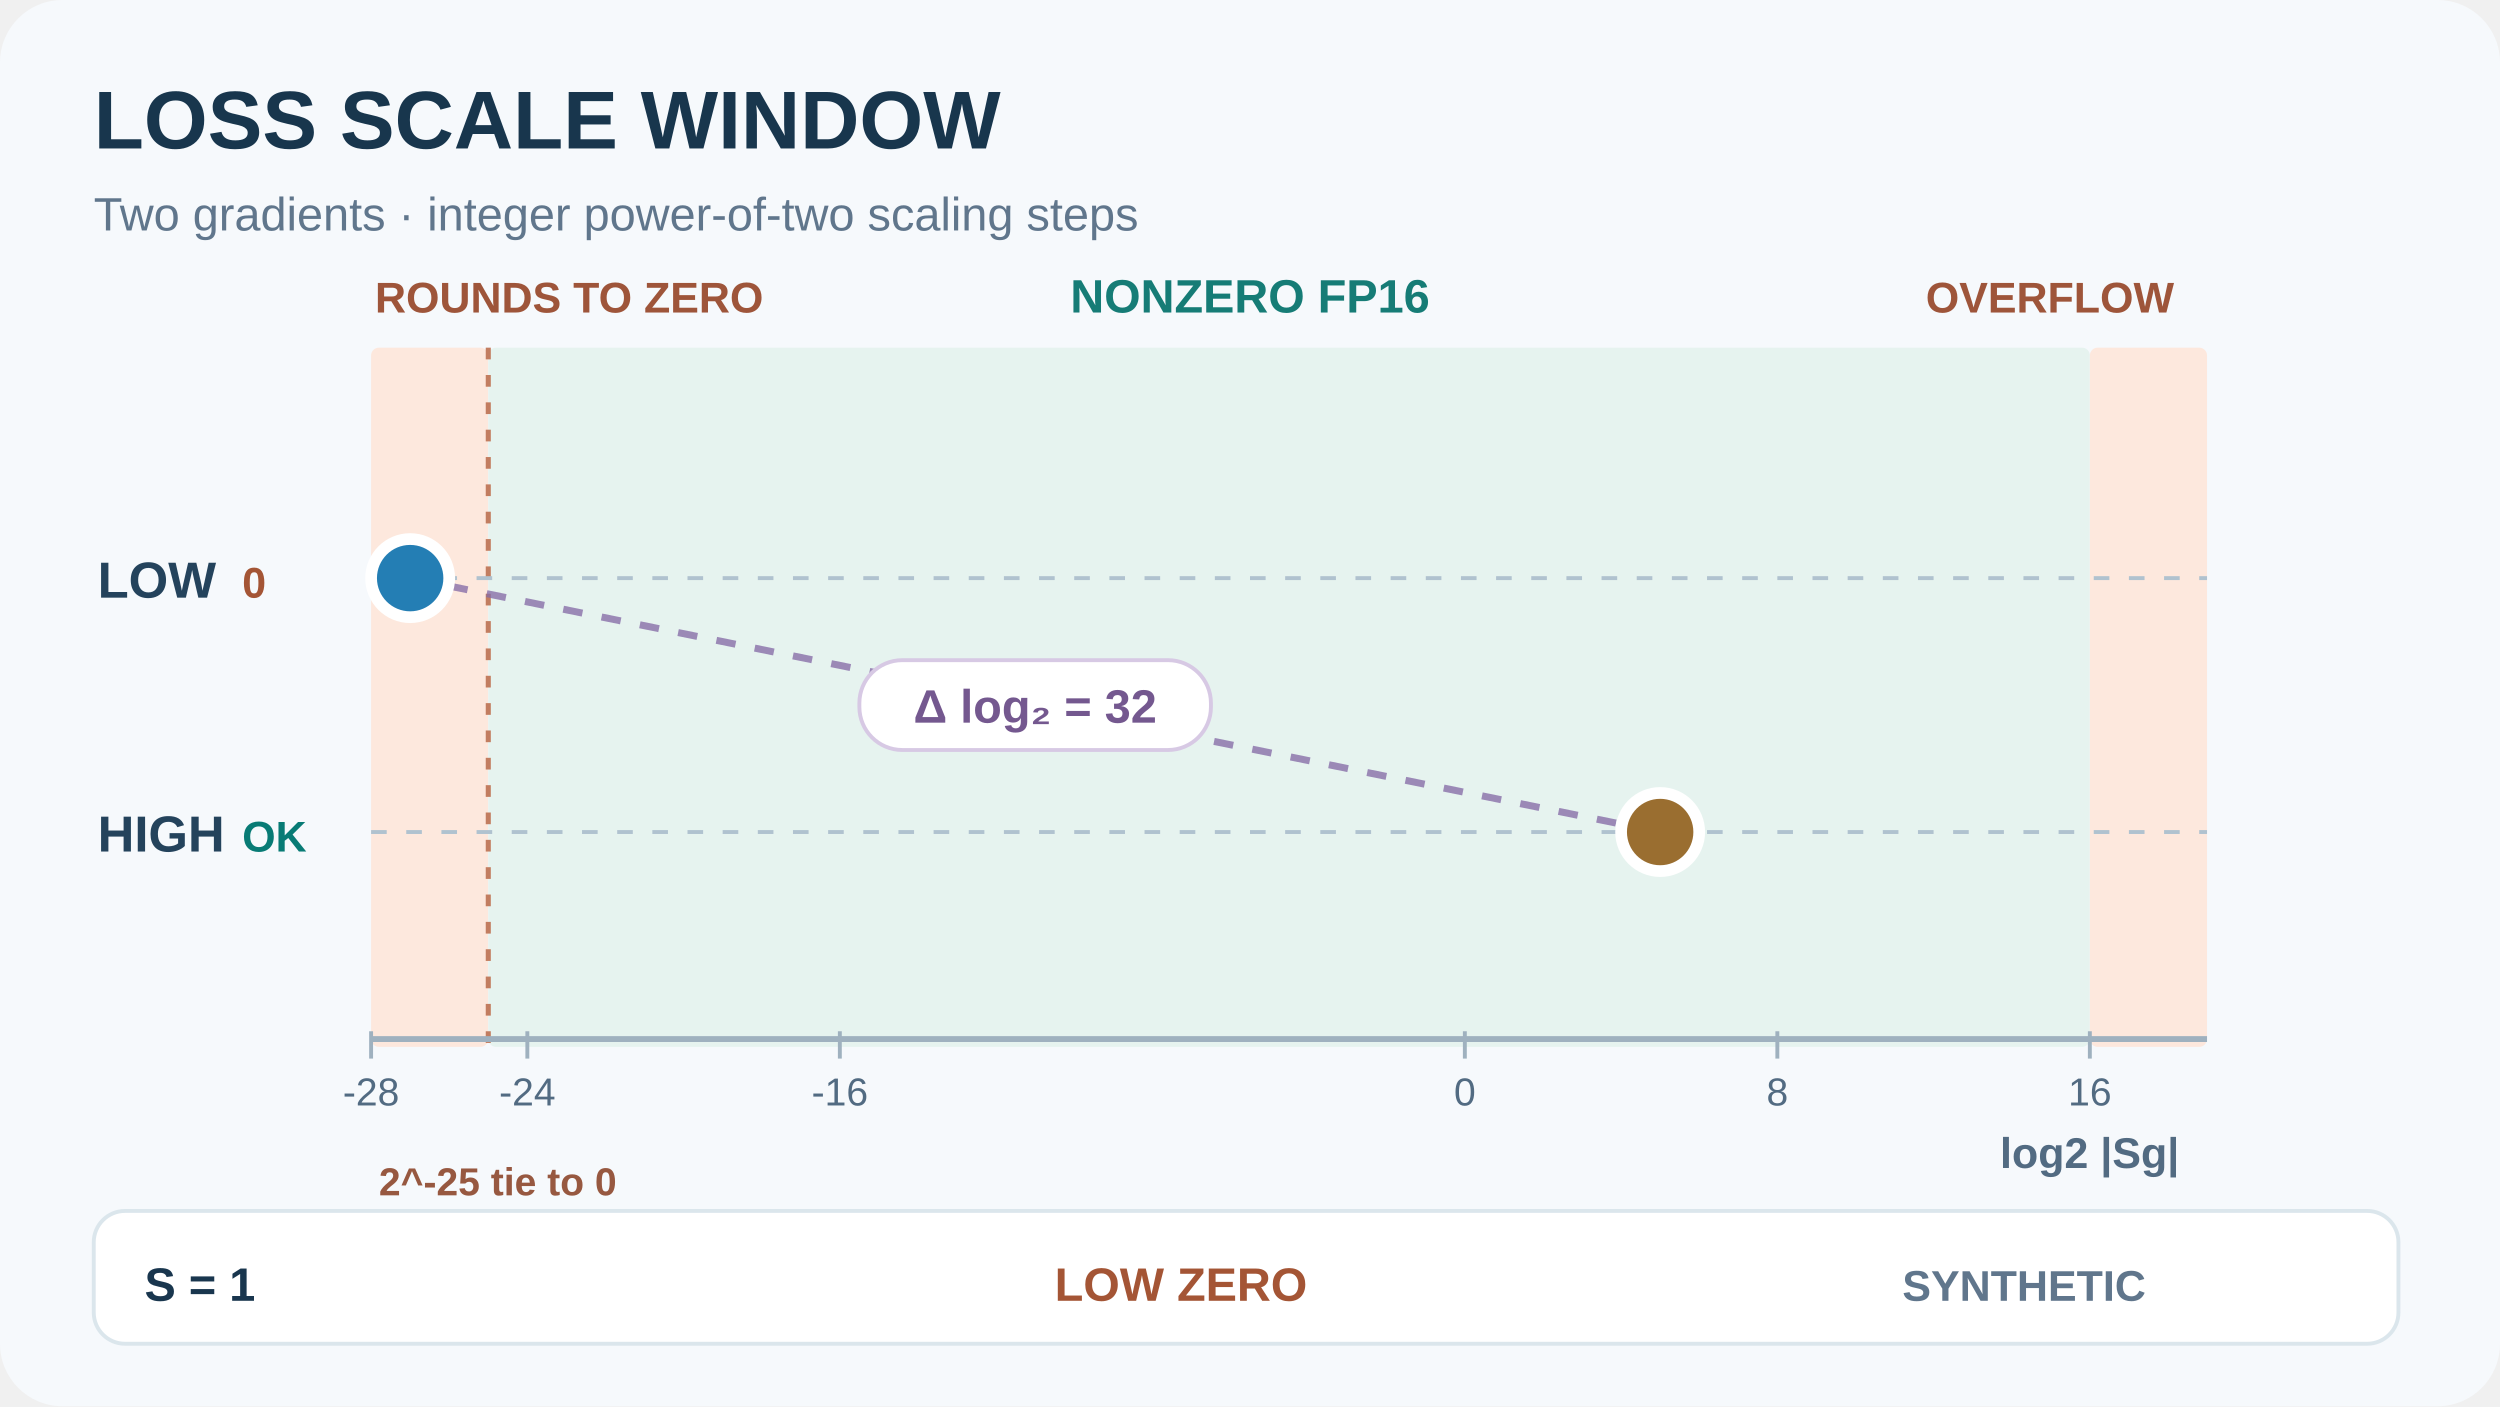
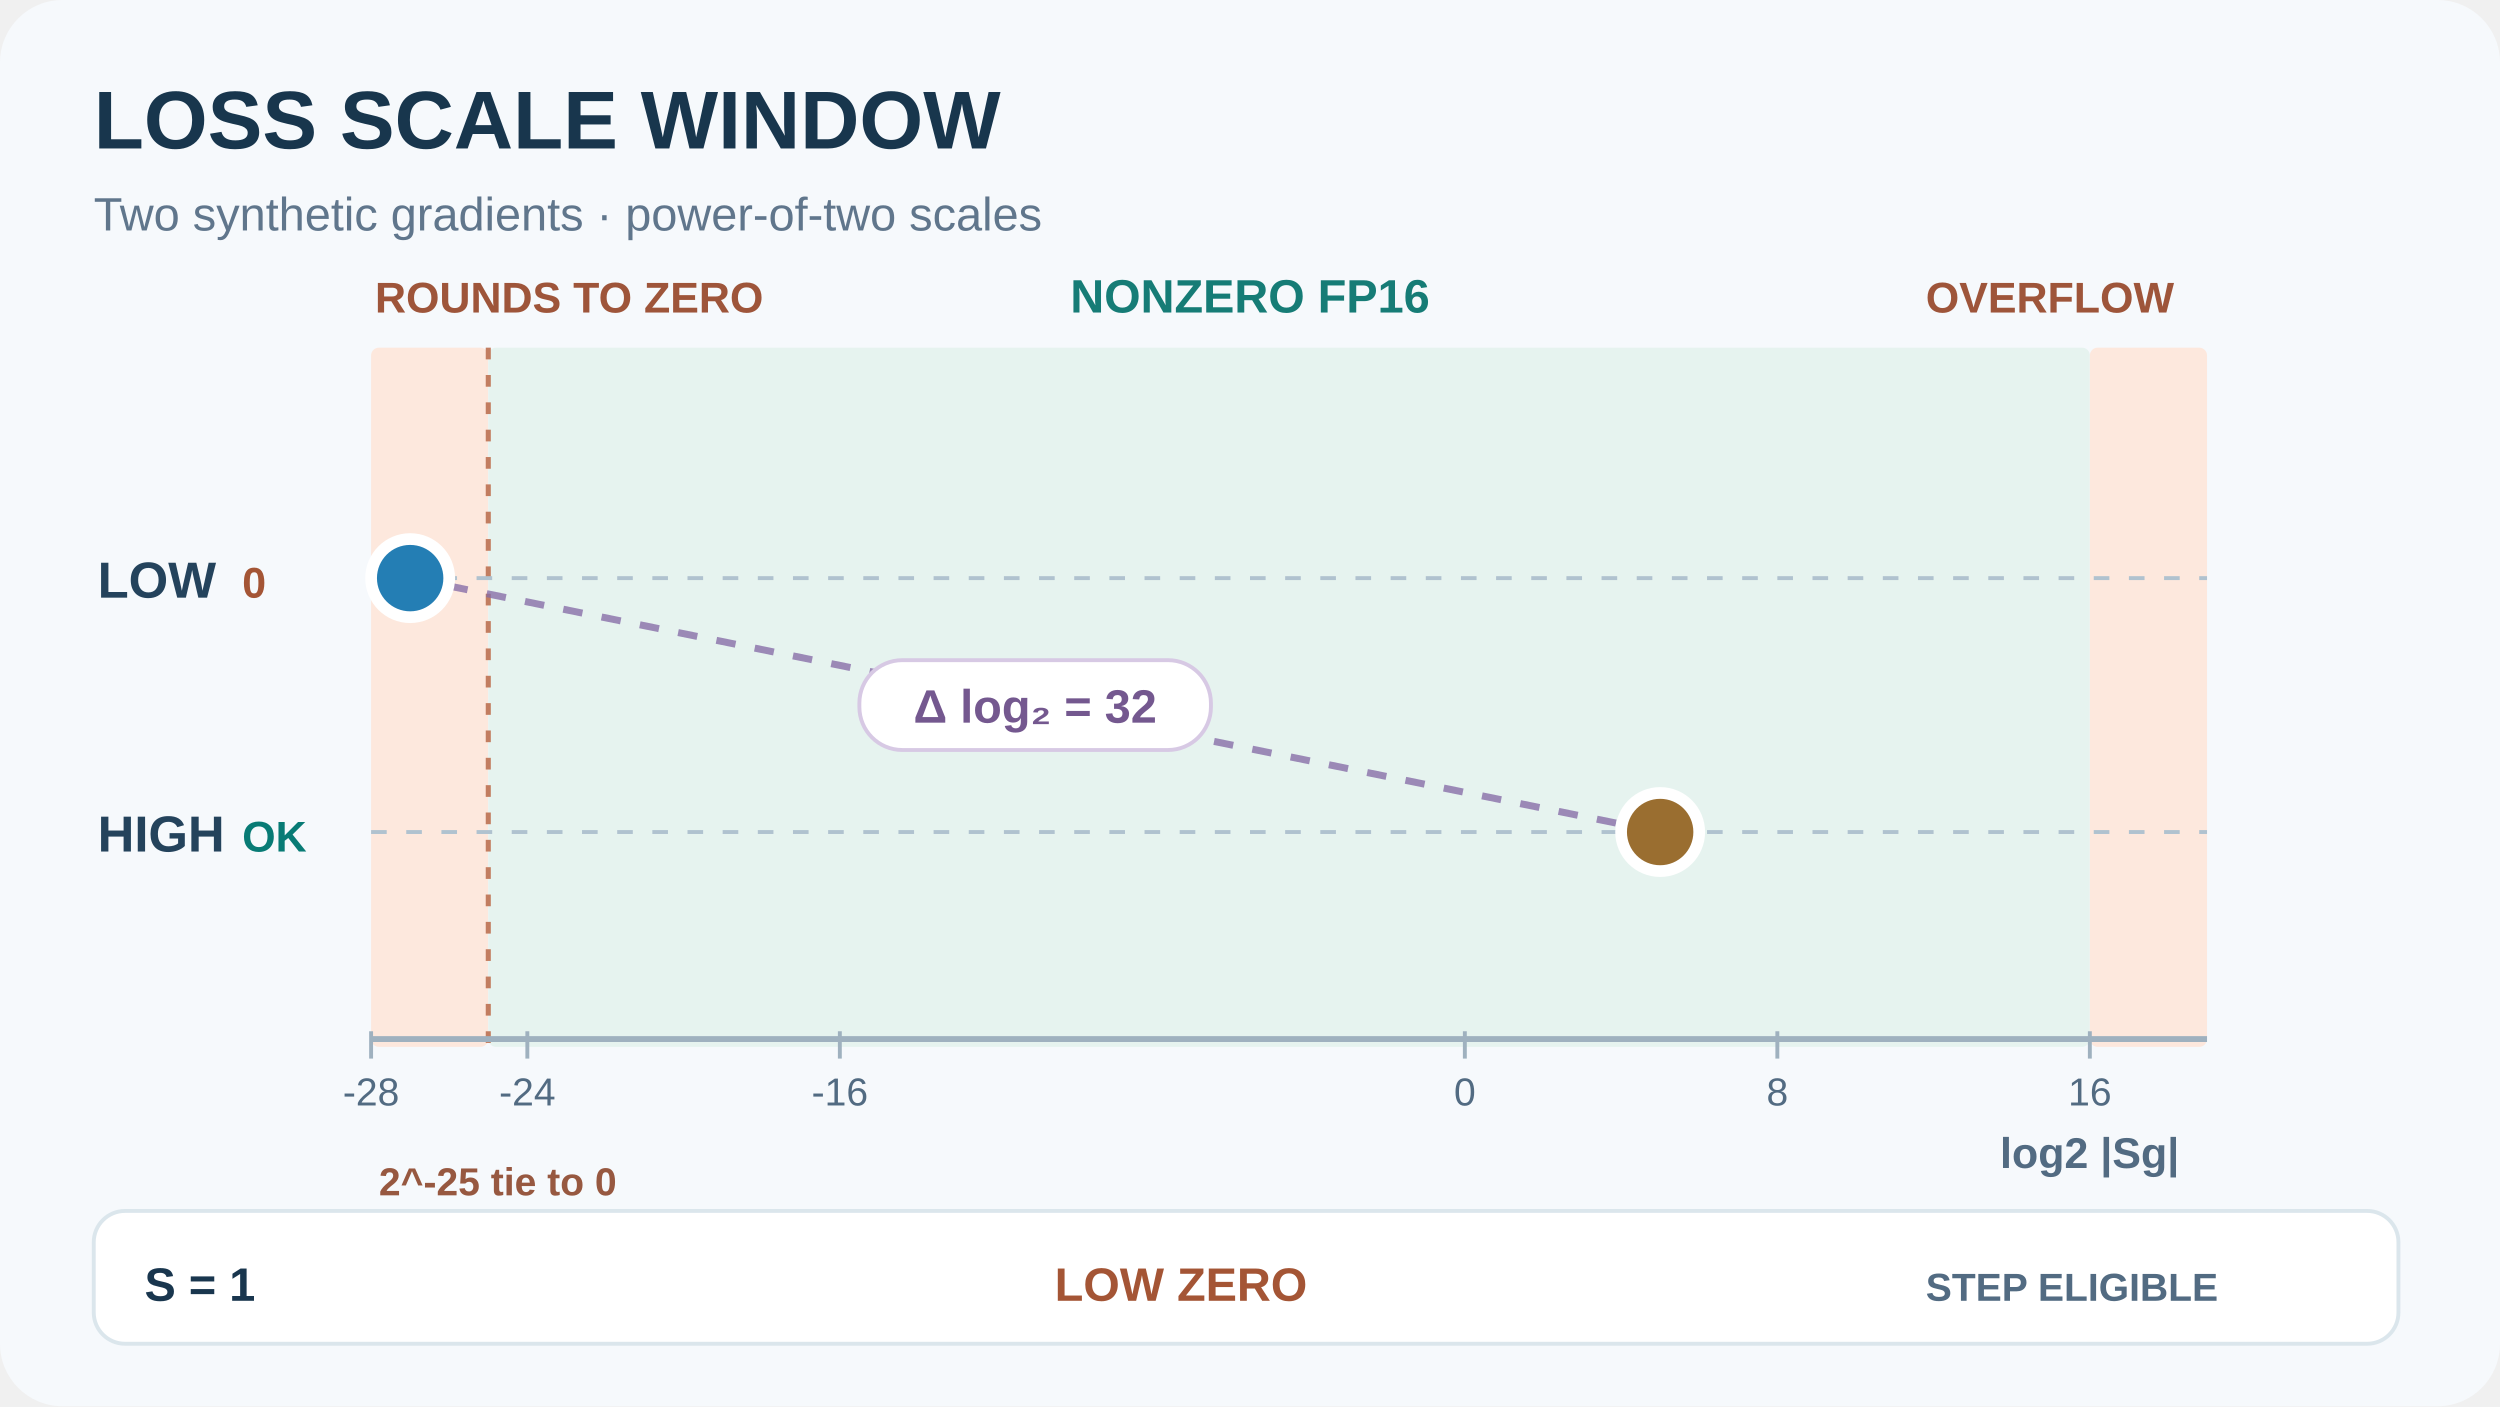
<svg xmlns="http://www.w3.org/2000/svg" width="640" height="360" viewBox="0 0 640 360" role="img" aria-labelledby="t d">
  <style>text{font-family:Arial,Helvetica,sans-serif}.motion-only{} .reduced-only{display:none}@media(prefers-reduced-motion:reduce){.motion-only{display:none!important}.reduced-only{display:inline!important}}</style>
  <rect width="640" height="360" rx="16" fill="#f6f9fc" />
  <text x="24" y="38" font-size="21" fill="#18364d" font-weight="750">LOSS SCALE WINDOW</text>
-   <text x="24" y="59" font-size="12" fill="#60768c" font-weight="500">Two gradients · integer power-of-two scaling steps</text>
+   <text x="24" y="59" font-size="12" fill="#60768c" font-weight="500">Two synthetic gradients · power-of-two scales</text>
  <rect x="95" y="89" width="30" height="179" rx="2" fill="#fde8dd" stroke="none" />
  <rect x="125" y="89" width="410" height="179" rx="2" fill="#e6f3ef" stroke="none" />
  <rect x="535" y="89" width="30" height="179" rx="2" fill="#fde8dd" stroke="none" />
  <text x="96" y="80" font-size="11" fill="#9e553a" font-weight="700">ROUNDS TO ZERO</text>
  <text x="274" y="80" font-size="12" fill="#167c76" font-weight="700">NONZERO FP16</text>
  <text x="493" y="80" font-size="11" fill="#9e553a" font-weight="700">OVERFLOW</text>
  <line x1="125" y1="89" x2="125" y2="268" stroke="#c27d60" stroke-width="1.3" stroke-dasharray="3 4" />
  <line x1="95" y1="266" x2="565" y2="266" stroke="#9fb1bf" stroke-width="1.5" />
  <line x1="95" y1="264" x2="95" y2="271" stroke="#9fb1bf" />
  <text x="95" y="283" font-size="10" fill="#526b82" font-weight="500" text-anchor="middle">-28</text>
  <line x1="135" y1="264" x2="135" y2="271" stroke="#9fb1bf" />
  <text x="135" y="283" font-size="10" fill="#526b82" font-weight="500" text-anchor="middle">-24</text>
  <line x1="215" y1="264" x2="215" y2="271" stroke="#9fb1bf" />
  <text x="215" y="283" font-size="10" fill="#526b82" font-weight="500" text-anchor="middle">-16</text>
  <line x1="375" y1="264" x2="375" y2="271" stroke="#9fb1bf" />
  <text x="375" y="283" font-size="10" fill="#526b82" font-weight="500" text-anchor="middle">0</text>
  <line x1="455" y1="264" x2="455" y2="271" stroke="#9fb1bf" />
  <text x="455" y="283" font-size="10" fill="#526b82" font-weight="500" text-anchor="middle">8</text>
  <line x1="535" y1="264" x2="535" y2="271" stroke="#9fb1bf" />
  <text x="535" y="283" font-size="10" fill="#526b82" font-weight="500" text-anchor="middle">16</text>
  <text x="512" y="299" font-size="11" fill="#526b82" font-weight="700">log2 |Sg|</text>
  <text x="25" y="153" font-size="13" fill="#24435c" font-weight="700">LOW</text>
  <line x1="95" y1="148" x2="565" y2="148" stroke="#b0c2cf" stroke-width="1" stroke-dasharray="4 5" />
  <g aria-label="Common-scale translation: the two pre-rounding log magnitudes remain 32 exponents apart">
    <line class="motion-only" data-teaching-role="common-scale-span" x1="105" y1="148" x2="425" y2="213" stroke="#856ba7" stroke-width="1.8" stroke-dasharray="5 5" opacity="0.78">
      <animate attributeName="x1" values="105;115;125;135;145;155;165;175;185;195;205;215;225;225;215;205;195;185;175;165;155;145;135;125;115;105;105" keyTimes="0;0.038;0.077;0.115;0.154;0.192;0.231;0.269;0.308;0.346;0.385;0.423;0.462;0.5;0.538;0.577;0.615;0.654;0.692;0.731;0.769;0.808;0.846;0.885;0.923;0.962;1" calcMode="discrete" dur="12s" repeatCount="indefinite" />
      <animate attributeName="x2" values="425;435;445;455;465;475;485;495;505;515;525;535;545;545;535;525;515;505;495;485;475;465;455;445;435;425;425" keyTimes="0;0.038;0.077;0.115;0.154;0.192;0.231;0.269;0.308;0.346;0.385;0.423;0.462;0.5;0.538;0.577;0.615;0.654;0.692;0.731;0.769;0.808;0.846;0.885;0.923;0.962;1" calcMode="discrete" dur="12s" repeatCount="indefinite" />
    </line>
    <line class="reduced-only" data-teaching-role="common-scale-span" x1="205" y1="148" x2="525" y2="213" stroke="#856ba7" stroke-width="1.8" stroke-dasharray="5 5" opacity="0.78" />
  </g>
  <g class="motion-only" data-teaching-role="log-gap-readout" aria-label="Constant gap of 32 binary exponents for all common loss scales">
    <rect x="220" y="169" width="90" height="23" rx="11" fill="#ffffff" stroke="#d7c9e4" stroke-width="1" />
    <text x="265" y="185" text-anchor="middle" font-size="12" font-weight="700" fill="#74588f">Δ log₂ = 32</text>
    <animateTransform attributeName="transform" type="translate" values="0 0;10 0;20 0;30 0;40 0;50 0;60 0;70 0;80 0;90 0;100 0;110 0;120 0;120 0;110 0;100 0;90 0;80 0;70 0;60 0;50 0;40 0;30 0;20 0;10 0;0 0;0 0" keyTimes="0;0.038;0.077;0.115;0.154;0.192;0.231;0.269;0.308;0.346;0.385;0.423;0.462;0.5;0.538;0.577;0.615;0.654;0.692;0.731;0.769;0.808;0.846;0.885;0.923;0.962;1" calcMode="discrete" dur="12s" repeatCount="indefinite" />
  </g>
  <g class="reduced-only" data-teaching-role="log-gap-readout">
    <rect x="320" y="169" width="90" height="23" rx="11" fill="#ffffff" stroke="#d7c9e4" stroke-width="1" />
    <text x="365" y="185" text-anchor="middle" font-size="12" font-weight="700" fill="#74588f">Δ log₂ = 32</text>
  </g>
  <circle class="motion-only" cx="105" cy="148" r="10" fill="#247eb4" stroke="#ffffff" stroke-width="3">
    <animate attributeName="cx" values="105;115;125;135;145;155;165;175;185;195;205;215;225;225;215;205;195;185;175;165;155;145;135;125;115;105;105" keyTimes="0;0.038;0.077;0.115;0.154;0.192;0.231;0.269;0.308;0.346;0.385;0.423;0.462;0.5;0.538;0.577;0.615;0.654;0.692;0.731;0.769;0.808;0.846;0.885;0.923;0.962;1" calcMode="discrete" dur="12s" repeatCount="indefinite" />
  </circle>
  <circle class="reduced-only" cx="205" cy="148" r="10" fill="#247eb4" stroke="#ffffff" stroke-width="3" />
  <text x="25" y="218" font-size="13" fill="#24435c" font-weight="700">HIGH</text>
  <line x1="95" y1="213" x2="565" y2="213" stroke="#b0c2cf" stroke-width="1" stroke-dasharray="4 5" />
  <circle class="motion-only" cx="425" cy="213" r="10" fill="#9a6e30" stroke="#ffffff" stroke-width="3">
    <animate attributeName="cx" values="425;435;445;455;465;475;485;495;505;515;525;535;545;545;535;525;515;505;495;485;475;465;455;445;435;425;425" keyTimes="0;0.038;0.077;0.115;0.154;0.192;0.231;0.269;0.308;0.346;0.385;0.423;0.462;0.5;0.538;0.577;0.615;0.654;0.692;0.731;0.769;0.808;0.846;0.885;0.923;0.962;1" calcMode="discrete" dur="12s" repeatCount="indefinite" />
  </circle>
  <circle class="reduced-only" cx="525" cy="213" r="10" fill="#9a6e30" stroke="#ffffff" stroke-width="3" />
  <g data-teaching-role="rounded-outcomes" aria-label="Rounded binary16 outcomes by gradient: 0 means underflow, OK nonzero finite, INF overflow">
    <g class="motion-only">
      <text x="62" y="153" font-size="11" fill="#a45535" font-weight="700" opacity="1">0<animate attributeName="opacity" values="1;1;1;0;0;0;0;0;0;0;0;0;0;0;0;0;0;0;0;0;0;0;0;1;1;1;1" keyTimes="0;0.038;0.077;0.115;0.154;0.192;0.231;0.269;0.308;0.346;0.385;0.423;0.462;0.5;0.538;0.577;0.615;0.654;0.692;0.731;0.769;0.808;0.846;0.885;0.923;0.962;1" calcMode="discrete" dur="12s" repeatCount="indefinite" />
      </text>
      <text x="62" y="153" font-size="11" fill="#087b75" font-weight="700" opacity="0">OK<animate attributeName="opacity" values="0;0;0;1;1;1;1;1;1;1;1;1;1;1;1;1;1;1;1;1;1;1;1;0;0;0;0" keyTimes="0;0.038;0.077;0.115;0.154;0.192;0.231;0.269;0.308;0.346;0.385;0.423;0.462;0.5;0.538;0.577;0.615;0.654;0.692;0.731;0.769;0.808;0.846;0.885;0.923;0.962;1" calcMode="discrete" dur="12s" repeatCount="indefinite" />
      </text>
      <text x="62" y="218" font-size="11" fill="#087b75" font-weight="700" opacity="1">OK<animate attributeName="opacity" values="1;1;1;1;1;1;1;1;1;1;1;0;0;0;0;1;1;1;1;1;1;1;1;1;1;1;1" keyTimes="0;0.038;0.077;0.115;0.154;0.192;0.231;0.269;0.308;0.346;0.385;0.423;0.462;0.5;0.538;0.577;0.615;0.654;0.692;0.731;0.769;0.808;0.846;0.885;0.923;0.962;1" calcMode="discrete" dur="12s" repeatCount="indefinite" />
      </text>
      <text x="62" y="218" font-size="11" fill="#a45535" font-weight="700" opacity="0">INF<animate attributeName="opacity" values="0;0;0;0;0;0;0;0;0;0;0;1;1;1;1;0;0;0;0;0;0;0;0;0;0;0;0" keyTimes="0;0.038;0.077;0.115;0.154;0.192;0.231;0.269;0.308;0.346;0.385;0.423;0.462;0.5;0.538;0.577;0.615;0.654;0.692;0.731;0.769;0.808;0.846;0.885;0.923;0.962;1" calcMode="discrete" dur="12s" repeatCount="indefinite" />
      </text>
    </g>
    <g class="reduced-only">
      <text x="62" y="153" font-size="11" fill="#087b75" font-weight="700">OK</text>
      <text x="62" y="218" font-size="11" fill="#087b75" font-weight="700">OK</text>
    </g>
  </g>
  <rect x="24" y="310" width="590" height="34" rx="8" fill="#ffffff" stroke="#dbe6ec" />
  <g class="motion-only" aria-label="Current loss scale and observed representability">
    <text x="37" y="333" font-size="12" font-family="Arial,Helvetica,sans-serif" fill="#19364e" font-weight="700" opacity="1">S = 1<animate attributeName="opacity" values="1;0;0;0;0;0;0;0;0;0;0;0;0;0;0;0;0;0;0;0;0;0;0;0;0;1;1" keyTimes="0;0.038;0.077;0.115;0.154;0.192;0.231;0.269;0.308;0.346;0.385;0.423;0.462;0.5;0.538;0.577;0.615;0.654;0.692;0.731;0.769;0.808;0.846;0.885;0.923;0.962;1" calcMode="discrete" dur="12s" repeatCount="indefinite" />
    </text>
    <text x="37" y="333" font-size="12" font-family="Arial,Helvetica,sans-serif" fill="#19364e" font-weight="700" opacity="0">S = 2<animate attributeName="opacity" values="0;1;0;0;0;0;0;0;0;0;0;0;0;0;0;0;0;0;0;0;0;0;0;0;1;0;0" keyTimes="0;0.038;0.077;0.115;0.154;0.192;0.231;0.269;0.308;0.346;0.385;0.423;0.462;0.5;0.538;0.577;0.615;0.654;0.692;0.731;0.769;0.808;0.846;0.885;0.923;0.962;1" calcMode="discrete" dur="12s" repeatCount="indefinite" />
    </text>
    <text x="37" y="333" font-size="12" font-family="Arial,Helvetica,sans-serif" fill="#19364e" font-weight="700" opacity="0">S = 4<animate attributeName="opacity" values="0;0;1;0;0;0;0;0;0;0;0;0;0;0;0;0;0;0;0;0;0;0;0;1;0;0;0" keyTimes="0;0.038;0.077;0.115;0.154;0.192;0.231;0.269;0.308;0.346;0.385;0.423;0.462;0.5;0.538;0.577;0.615;0.654;0.692;0.731;0.769;0.808;0.846;0.885;0.923;0.962;1" calcMode="discrete" dur="12s" repeatCount="indefinite" />
    </text>
    <text x="37" y="333" font-size="12" font-family="Arial,Helvetica,sans-serif" fill="#19364e" font-weight="700" opacity="0">S = 8<animate attributeName="opacity" values="0;0;0;1;0;0;0;0;0;0;0;0;0;0;0;0;0;0;0;0;0;0;1;0;0;0;0" keyTimes="0;0.038;0.077;0.115;0.154;0.192;0.231;0.269;0.308;0.346;0.385;0.423;0.462;0.5;0.538;0.577;0.615;0.654;0.692;0.731;0.769;0.808;0.846;0.885;0.923;0.962;1" calcMode="discrete" dur="12s" repeatCount="indefinite" />
    </text>
    <text x="37" y="333" font-size="12" font-family="Arial,Helvetica,sans-serif" fill="#19364e" font-weight="700" opacity="0">S = 16<animate attributeName="opacity" values="0;0;0;0;1;0;0;0;0;0;0;0;0;0;0;0;0;0;0;0;0;1;0;0;0;0;0" keyTimes="0;0.038;0.077;0.115;0.154;0.192;0.231;0.269;0.308;0.346;0.385;0.423;0.462;0.5;0.538;0.577;0.615;0.654;0.692;0.731;0.769;0.808;0.846;0.885;0.923;0.962;1" calcMode="discrete" dur="12s" repeatCount="indefinite" />
    </text>
    <text x="37" y="333" font-size="12" font-family="Arial,Helvetica,sans-serif" fill="#19364e" font-weight="700" opacity="0">S = 32<animate attributeName="opacity" values="0;0;0;0;0;1;0;0;0;0;0;0;0;0;0;0;0;0;0;0;1;0;0;0;0;0;0" keyTimes="0;0.038;0.077;0.115;0.154;0.192;0.231;0.269;0.308;0.346;0.385;0.423;0.462;0.5;0.538;0.577;0.615;0.654;0.692;0.731;0.769;0.808;0.846;0.885;0.923;0.962;1" calcMode="discrete" dur="12s" repeatCount="indefinite" />
    </text>
    <text x="37" y="333" font-size="12" font-family="Arial,Helvetica,sans-serif" fill="#19364e" font-weight="700" opacity="0">S = 64<animate attributeName="opacity" values="0;0;0;0;0;0;1;0;0;0;0;0;0;0;0;0;0;0;0;1;0;0;0;0;0;0;0" keyTimes="0;0.038;0.077;0.115;0.154;0.192;0.231;0.269;0.308;0.346;0.385;0.423;0.462;0.5;0.538;0.577;0.615;0.654;0.692;0.731;0.769;0.808;0.846;0.885;0.923;0.962;1" calcMode="discrete" dur="12s" repeatCount="indefinite" />
    </text>
    <text x="37" y="333" font-size="12" font-family="Arial,Helvetica,sans-serif" fill="#19364e" font-weight="700" opacity="0">S = 128<animate attributeName="opacity" values="0;0;0;0;0;0;0;1;0;0;0;0;0;0;0;0;0;0;1;0;0;0;0;0;0;0;0" keyTimes="0;0.038;0.077;0.115;0.154;0.192;0.231;0.269;0.308;0.346;0.385;0.423;0.462;0.5;0.538;0.577;0.615;0.654;0.692;0.731;0.769;0.808;0.846;0.885;0.923;0.962;1" calcMode="discrete" dur="12s" repeatCount="indefinite" />
    </text>
    <text x="37" y="333" font-size="12" font-family="Arial,Helvetica,sans-serif" fill="#19364e" font-weight="700" opacity="0">S = 256<animate attributeName="opacity" values="0;0;0;0;0;0;0;0;1;0;0;0;0;0;0;0;0;1;0;0;0;0;0;0;0;0;0" keyTimes="0;0.038;0.077;0.115;0.154;0.192;0.231;0.269;0.308;0.346;0.385;0.423;0.462;0.5;0.538;0.577;0.615;0.654;0.692;0.731;0.769;0.808;0.846;0.885;0.923;0.962;1" calcMode="discrete" dur="12s" repeatCount="indefinite" />
    </text>
    <text x="37" y="333" font-size="12" font-family="Arial,Helvetica,sans-serif" fill="#19364e" font-weight="700" opacity="0">S = 512<animate attributeName="opacity" values="0;0;0;0;0;0;0;0;0;1;0;0;0;0;0;0;1;0;0;0;0;0;0;0;0;0;0" keyTimes="0;0.038;0.077;0.115;0.154;0.192;0.231;0.269;0.308;0.346;0.385;0.423;0.462;0.5;0.538;0.577;0.615;0.654;0.692;0.731;0.769;0.808;0.846;0.885;0.923;0.962;1" calcMode="discrete" dur="12s" repeatCount="indefinite" />
    </text>
    <text x="37" y="333" font-size="12" font-family="Arial,Helvetica,sans-serif" fill="#19364e" font-weight="700" opacity="0">S = 1024<animate attributeName="opacity" values="0;0;0;0;0;0;0;0;0;0;1;0;0;0;0;1;0;0;0;0;0;0;0;0;0;0;0" keyTimes="0;0.038;0.077;0.115;0.154;0.192;0.231;0.269;0.308;0.346;0.385;0.423;0.462;0.5;0.538;0.577;0.615;0.654;0.692;0.731;0.769;0.808;0.846;0.885;0.923;0.962;1" calcMode="discrete" dur="12s" repeatCount="indefinite" />
    </text>
    <text x="37" y="333" font-size="12" font-family="Arial,Helvetica,sans-serif" fill="#19364e" font-weight="700" opacity="0">S = 2048<animate attributeName="opacity" values="0;0;0;0;0;0;0;0;0;0;0;1;0;0;1;0;0;0;0;0;0;0;0;0;0;0;0" keyTimes="0;0.038;0.077;0.115;0.154;0.192;0.231;0.269;0.308;0.346;0.385;0.423;0.462;0.5;0.538;0.577;0.615;0.654;0.692;0.731;0.769;0.808;0.846;0.885;0.923;0.962;1" calcMode="discrete" dur="12s" repeatCount="indefinite" />
    </text>
    <text x="37" y="333" font-size="12" font-family="Arial,Helvetica,sans-serif" fill="#19364e" font-weight="700" opacity="0">S = 4096<animate attributeName="opacity" values="0;0;0;0;0;0;0;0;0;0;0;0;1;1;0;0;0;0;0;0;0;0;0;0;0;0;0" keyTimes="0;0.038;0.077;0.115;0.154;0.192;0.231;0.269;0.308;0.346;0.385;0.423;0.462;0.5;0.538;0.577;0.615;0.654;0.692;0.731;0.769;0.808;0.846;0.885;0.923;0.962;1" calcMode="discrete" dur="12s" repeatCount="indefinite" />
    </text>
    <text x="270" y="333" font-size="12" font-family="Arial,Helvetica,sans-serif" fill="#a45535" font-weight="700" opacity="1">LOW ZERO<animate attributeName="opacity" values="1;1;1;0;0;0;0;0;0;0;0;0;0;0;0;0;0;0;0;0;0;0;0;1;1;1;1" keyTimes="0;0.038;0.077;0.115;0.154;0.192;0.231;0.269;0.308;0.346;0.385;0.423;0.462;0.5;0.538;0.577;0.615;0.654;0.692;0.731;0.769;0.808;0.846;0.885;0.923;0.962;1" calcMode="discrete" dur="12s" repeatCount="indefinite" />
    </text>
    <text x="270" y="333" font-size="12" font-family="Arial,Helvetica,sans-serif" fill="#16776d" font-weight="700" opacity="0">BOTH FINITE<animate attributeName="opacity" values="0;0;0;1;1;1;1;1;1;1;1;0;0;0;0;1;1;1;1;1;1;1;1;0;0;0;0" keyTimes="0;0.038;0.077;0.115;0.154;0.192;0.231;0.269;0.308;0.346;0.385;0.423;0.462;0.5;0.538;0.577;0.615;0.654;0.692;0.731;0.769;0.808;0.846;0.885;0.923;0.962;1" calcMode="discrete" dur="12s" repeatCount="indefinite" />
    </text>
    <text x="270" y="333" font-size="12" font-family="Arial,Helvetica,sans-serif" fill="#a45535" font-weight="700" opacity="0">HIGH INF<animate attributeName="opacity" values="0;0;0;0;0;0;0;0;0;0;0;1;1;1;1;0;0;0;0;0;0;0;0;0;0;0;0" keyTimes="0;0.038;0.077;0.115;0.154;0.192;0.231;0.269;0.308;0.346;0.385;0.423;0.462;0.5;0.538;0.577;0.615;0.654;0.692;0.731;0.769;0.808;0.846;0.885;0.923;0.962;1" calcMode="discrete" dur="12s" repeatCount="indefinite" />
    </text>
  </g>
  <g class="reduced-only">
    <text x="37" y="333" font-size="12" font-family="Arial,Helvetica,sans-serif" fill="#19364e" font-weight="700">S = 1024</text>
    <text x="270" y="333" font-size="12" font-family="Arial,Helvetica,sans-serif" fill="#16776d" font-weight="700">BOTH FINITE</text>
  </g>
-   <text x="487" y="333" font-size="11" fill="#60768c" font-weight="700">SYNTHETIC</text>
+   <g data-teaching-role="optimizer-step-gate" aria-label="Schematic finite-gradient gate: zero underflow does not trigger a nonfinite skip, but infinity does">
+     <g class="motion-only">
+       <text x="493" y="333" font-size="10" fill="#526b82" font-weight="700" opacity="1">STEP ELIGIBLE<animate attributeName="opacity" values="1;1;1;1;1;1;1;1;1;1;1;0;0;0;0;1;1;1;1;1;1;1;1;1;1;1;1" keyTimes="0;0.038;0.077;0.115;0.154;0.192;0.231;0.269;0.308;0.346;0.385;0.423;0.462;0.5;0.538;0.577;0.615;0.654;0.692;0.731;0.769;0.808;0.846;0.885;0.923;0.962;1" calcMode="discrete" dur="12s" repeatCount="indefinite" />
+       </text>
+       <text x="493" y="333" font-size="10" fill="#a65339" font-weight="700" opacity="0">SKIP (INF)<animate attributeName="opacity" values="0;0;0;0;0;0;0;0;0;0;0;1;1;1;1;0;0;0;0;0;0;0;0;0;0;0;0" keyTimes="0;0.038;0.077;0.115;0.154;0.192;0.231;0.269;0.308;0.346;0.385;0.423;0.462;0.5;0.538;0.577;0.615;0.654;0.692;0.731;0.769;0.808;0.846;0.885;0.923;0.962;1" calcMode="discrete" dur="12s" repeatCount="indefinite" />
+       </text>
+     </g>
+     <text class="reduced-only" x="493" y="333" font-size="10" fill="#526b82" font-weight="700">STEP ELIGIBLE</text>
+   </g>
  <text x="97" y="306" font-size="10" fill="#975840" font-weight="700">2^-25 tie to 0</text>
</svg>
